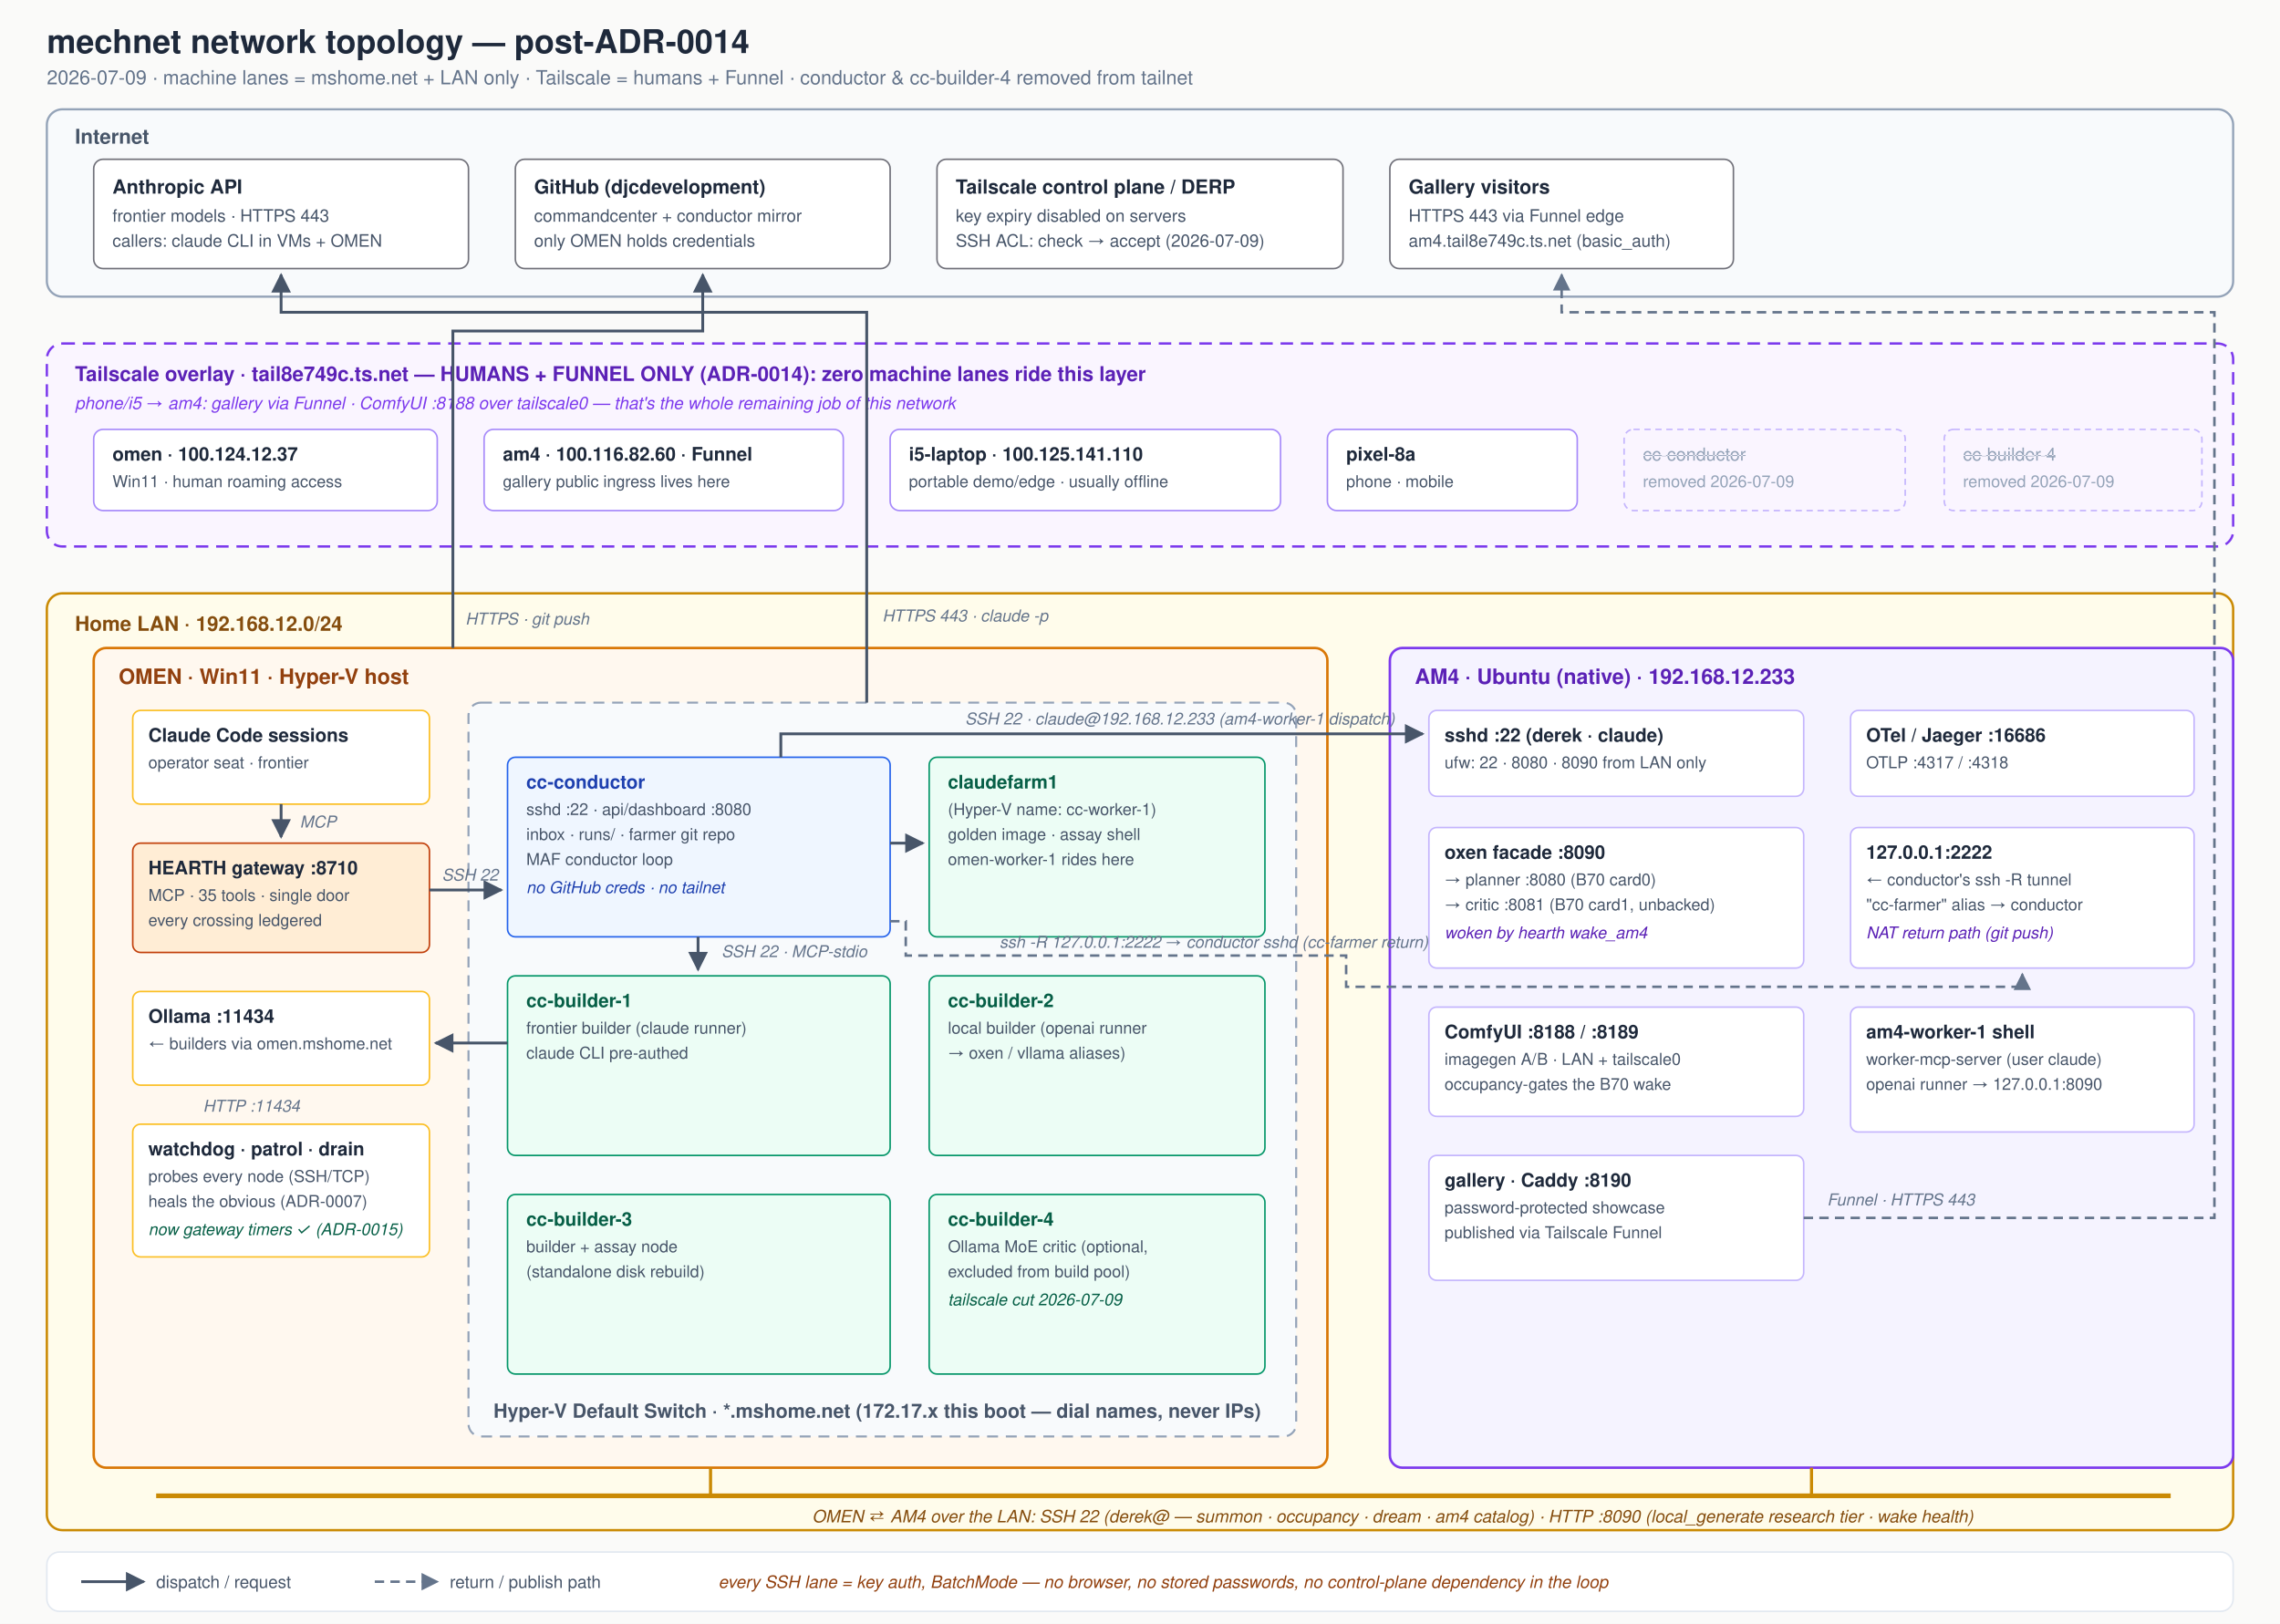
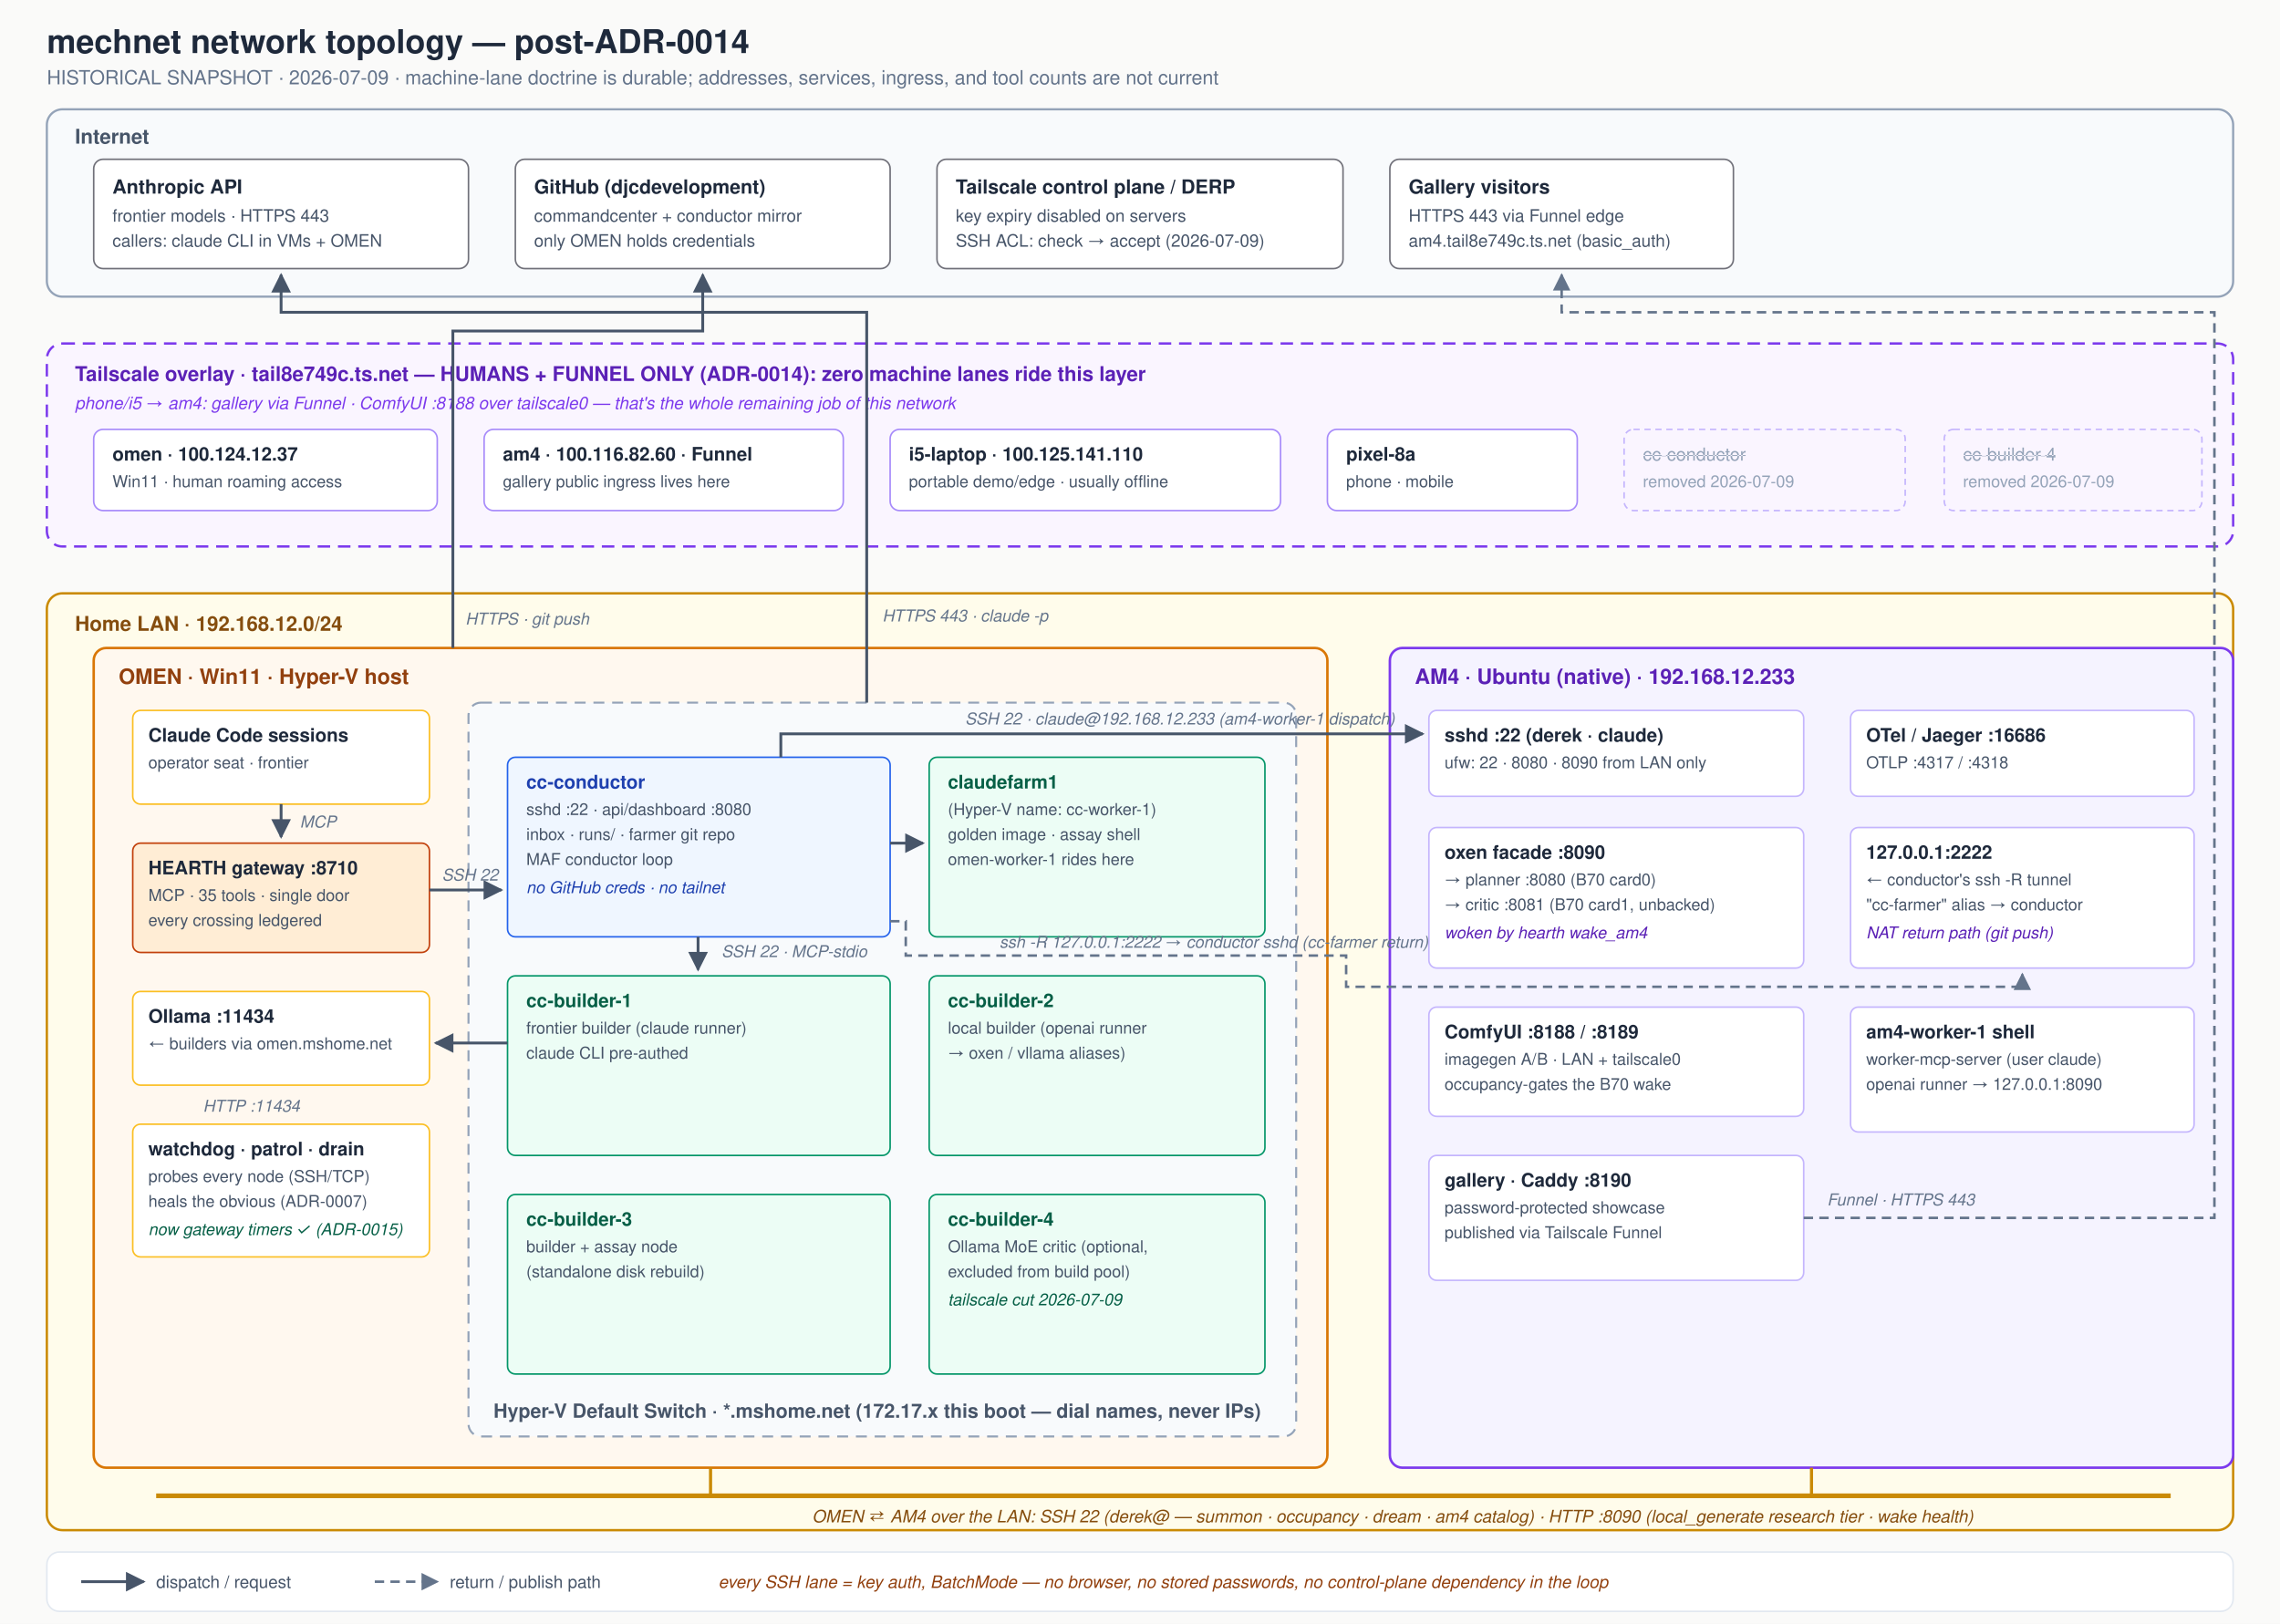
<svg xmlns="http://www.w3.org/2000/svg" viewBox="0 0 1460 1040" font-family="Segoe UI, -apple-system, Helvetica, Arial, sans-serif">
  <defs>
    <marker id="arr" viewBox="0 0 10 10" refX="9" refY="5" markerWidth="7" markerHeight="7" orient="auto-start-reverse">
      <path d="M 0 0 L 10 5 L 0 10 z" fill="#475569" />
    </marker>
    <marker id="arrd" viewBox="0 0 10 10" refX="9" refY="5" markerWidth="7" markerHeight="7" orient="auto-start-reverse">
      <path d="M 0 0 L 10 5 L 0 10 z" fill="#64748b" />
    </marker>
  </defs>
  <rect x="0" y="0" width="1460" height="1040" fill="#fafaf9" />
  <text x="30" y="34" font-size="21" font-weight="700" fill="#1e293b">mechnet network topology — post-ADR-0014</text>
-   <text x="30" y="54" font-size="12.5" fill="#64748b">2026-07-09 · machine lanes = mshome.net + LAN only · Tailscale = humans + Funnel · conductor &amp; cc-builder-4 removed from tailnet</text>
+   <text x="30" y="54" font-size="12.5" fill="#64748b">HISTORICAL SNAPSHOT · 2026-07-09 · machine-lane doctrine is durable; addresses, services, ingress, and tool counts are not current</text>
  <rect x="30" y="70" width="1400" height="120" rx="10" fill="#f8fafc" stroke="#94a3b8" stroke-width="1.4" />
  <text x="48" y="92" font-size="13" font-weight="700" fill="#475569">Internet</text>
  <rect x="60" y="102" width="240" height="70" rx="6" fill="#ffffff" stroke="#71717a" />
  <text x="72" y="124" font-size="12.5" font-weight="600" fill="#1e293b">Anthropic API</text>
  <text x="72" y="142" font-size="11" fill="#475569">frontier models · HTTPS 443</text>
  <text x="72" y="158" font-size="11" fill="#475569">callers: claude CLI in VMs + OMEN</text>
  <rect x="330" y="102" width="240" height="70" rx="6" fill="#ffffff" stroke="#71717a" />
  <text x="342" y="124" font-size="12.5" font-weight="600" fill="#1e293b">GitHub (djcdevelopment)</text>
  <text x="342" y="142" font-size="11" fill="#475569">commandcenter + conductor mirror</text>
  <text x="342" y="158" font-size="11" fill="#475569">only OMEN holds credentials</text>
  <rect x="600" y="102" width="260" height="70" rx="6" fill="#ffffff" stroke="#71717a" />
  <text x="612" y="124" font-size="12.5" font-weight="600" fill="#1e293b">Tailscale control plane / DERP</text>
  <text x="612" y="142" font-size="11" fill="#475569">key expiry disabled on servers</text>
  <text x="612" y="158" font-size="11" fill="#475569">SSH ACL: check → accept (2026-07-09)</text>
  <rect x="890" y="102" width="220" height="70" rx="6" fill="#ffffff" stroke="#71717a" />
  <text x="902" y="124" font-size="12.5" font-weight="600" fill="#1e293b">Gallery visitors</text>
  <text x="902" y="142" font-size="11" fill="#475569">HTTPS 443 via Funnel edge</text>
  <text x="902" y="158" font-size="11" fill="#475569">am4.tail8e749c.ts.net (basic_auth)</text>
  <rect x="30" y="220" width="1400" height="130" rx="10" fill="#faf5ff" stroke="#7c3aed" stroke-width="1.5" stroke-dasharray="8 5" />
  <text x="48" y="244" font-size="13" font-weight="700" fill="#5b21b6">Tailscale overlay · tail8e749c.ts.net — HUMANS + FUNNEL ONLY (ADR-0014): zero machine lanes ride this layer</text>
  <text x="48" y="262" font-size="11" font-style="italic" fill="#7c3aed">phone/i5 → am4: gallery via Funnel · ComfyUI :8188 over tailscale0 — that's the whole remaining job of this network</text>
  <rect x="60" y="275" width="220" height="52" rx="6" fill="#ffffff" stroke="#a78bfa" />
  <text x="72" y="295" font-size="12" font-weight="600" fill="#1e293b">omen · 100.124.12.37</text>
  <text x="72" y="312" font-size="10.5" fill="#475569">Win11 · human roaming access</text>
  <rect x="310" y="275" width="230" height="52" rx="6" fill="#ffffff" stroke="#a78bfa" />
  <text x="322" y="295" font-size="12" font-weight="600" fill="#1e293b">am4 · 100.116.82.60 · Funnel</text>
  <text x="322" y="312" font-size="10.5" fill="#475569">gallery public ingress lives here</text>
  <rect x="570" y="275" width="250" height="52" rx="6" fill="#ffffff" stroke="#a78bfa" />
  <text x="582" y="295" font-size="12" font-weight="600" fill="#1e293b">i5-laptop · 100.125.141.110</text>
  <text x="582" y="312" font-size="10.5" fill="#475569">portable demo/edge · usually offline</text>
  <rect x="850" y="275" width="160" height="52" rx="6" fill="#ffffff" stroke="#a78bfa" />
  <text x="862" y="295" font-size="12" font-weight="600" fill="#1e293b">pixel-8a</text>
  <text x="862" y="312" font-size="10.5" fill="#475569">phone · mobile</text>
  <rect x="1040" y="275" width="180" height="52" rx="6" fill="#faf5ff" stroke="#c4b5fd" stroke-dasharray="4 3" />
  <text x="1052" y="295" font-size="11.5" fill="#94a3b8" text-decoration="line-through">cc-conductor</text>
  <text x="1052" y="312" font-size="10.5" fill="#94a3b8">removed 2026-07-09</text>
  <rect x="1245" y="275" width="165" height="52" rx="6" fill="#faf5ff" stroke="#c4b5fd" stroke-dasharray="4 3" />
  <text x="1257" y="295" font-size="11.5" fill="#94a3b8" text-decoration="line-through">cc-builder-4</text>
  <text x="1257" y="312" font-size="10.5" fill="#94a3b8">removed 2026-07-09</text>
  <rect x="30" y="380" width="1400" height="600" rx="10" fill="#fffceb" stroke="#ca8a04" stroke-width="1.5" />
  <text x="48" y="404" font-size="13" font-weight="700" fill="#854d0e">Home LAN · 192.168.12.0/24</text>
  <rect x="60" y="415" width="790" height="525" rx="8" fill="#fff8ef" stroke="#d97706" stroke-width="1.6" />
  <text x="76" y="438" font-size="13.5" font-weight="700" fill="#92400e">OMEN · Win11 · Hyper-V host</text>
  <rect x="85" y="455" width="190" height="60" rx="5" fill="#ffffff" stroke="#fbbf24" />
  <text x="95" y="475" font-size="12" font-weight="600" fill="#1e293b">Claude Code sessions</text>
  <text x="95" y="492" font-size="10.5" fill="#475569">operator seat · frontier</text>
  <rect x="85" y="540" width="190" height="70" rx="5" fill="#ffedd5" stroke="#c2410c" />
  <text x="95" y="560" font-size="12" font-weight="600" fill="#1e293b">HEARTH gateway :8710</text>
  <text x="95" y="577" font-size="10.5" fill="#475569">MCP · 35 tools · single door</text>
  <text x="95" y="593" font-size="10.5" fill="#475569">every crossing ledgered</text>
  <rect x="85" y="635" width="190" height="60" rx="5" fill="#ffffff" stroke="#fbbf24" />
  <text x="95" y="655" font-size="12" font-weight="600" fill="#1e293b">Ollama :11434</text>
  <text x="95" y="672" font-size="10.5" fill="#475569">← builders via omen.mshome.net</text>
  <rect x="85" y="720" width="190" height="85" rx="5" fill="#ffffff" stroke="#fbbf24" />
  <text x="95" y="740" font-size="12" font-weight="600" fill="#1e293b">watchdog · patrol · drain</text>
  <text x="95" y="757" font-size="10.5" fill="#475569">probes every node (SSH/TCP)</text>
  <text x="95" y="773" font-size="10.5" fill="#475569">heals the obvious (ADR-0007)</text>
  <text x="95" y="791" font-size="10.5" font-style="italic" fill="#065f46">now gateway timers ✓ (ADR-0015)</text>
  <rect x="300" y="450" width="530" height="470" rx="8" fill="#f8fafc" stroke="#94a3b8" stroke-width="1.3" stroke-dasharray="7 5" />
  <text x="316" y="908" font-size="12.5" font-weight="700" fill="#475569">Hyper-V Default Switch · *.mshome.net (172.17.x this boot — dial names, never IPs)</text>
  <rect x="325" y="485" width="245" height="115" rx="5" fill="#eff6ff" stroke="#2563eb" />
  <text x="337" y="505" font-size="12" font-weight="700" fill="#1e40af">cc-conductor</text>
  <text x="337" y="522" font-size="10.5" fill="#475569">sshd :22 · api/dashboard :8080</text>
  <text x="337" y="538" font-size="10.5" fill="#475569">inbox · runs/ · farmer git repo</text>
  <text x="337" y="554" font-size="10.5" fill="#475569">MAF conductor loop</text>
  <text x="337" y="572" font-size="10.5" font-style="italic" fill="#1e40af">no GitHub creds · no tailnet</text>
  <rect x="595" y="485" width="215" height="115" rx="5" fill="#ecfdf5" stroke="#059669" />
  <text x="607" y="505" font-size="12" font-weight="700" fill="#065f46">claudefarm1</text>
  <text x="607" y="522" font-size="10.5" fill="#475569">(Hyper-V name: cc-worker-1)</text>
  <text x="607" y="538" font-size="10.5" fill="#475569">golden image · assay shell</text>
  <text x="607" y="554" font-size="10.5" fill="#475569">omen-worker-1 rides here</text>
  <rect x="325" y="625" width="245" height="115" rx="5" fill="#ecfdf5" stroke="#059669" />
  <text x="337" y="645" font-size="12" font-weight="700" fill="#065f46">cc-builder-1</text>
  <text x="337" y="662" font-size="10.5" fill="#475569">frontier builder (claude runner)</text>
  <text x="337" y="678" font-size="10.5" fill="#475569">claude CLI pre-authed</text>
  <rect x="595" y="625" width="215" height="115" rx="5" fill="#ecfdf5" stroke="#059669" />
  <text x="607" y="645" font-size="12" font-weight="700" fill="#065f46">cc-builder-2</text>
  <text x="607" y="662" font-size="10.5" fill="#475569">local builder (openai runner</text>
  <text x="607" y="678" font-size="10.5" fill="#475569">→ oxen / vllama aliases)</text>
  <rect x="325" y="765" width="245" height="115" rx="5" fill="#ecfdf5" stroke="#059669" />
  <text x="337" y="785" font-size="12" font-weight="700" fill="#065f46">cc-builder-3</text>
  <text x="337" y="802" font-size="10.5" fill="#475569">builder + assay node</text>
  <text x="337" y="818" font-size="10.5" fill="#475569">(standalone disk rebuild)</text>
  <rect x="595" y="765" width="215" height="115" rx="5" fill="#ecfdf5" stroke="#059669" />
  <text x="607" y="785" font-size="12" font-weight="700" fill="#065f46">cc-builder-4</text>
  <text x="607" y="802" font-size="10.5" fill="#475569">Ollama MoE critic (optional,</text>
  <text x="607" y="818" font-size="10.5" fill="#475569">excluded from build pool)</text>
  <text x="607" y="836" font-size="10.5" font-style="italic" fill="#065f46">tailscale cut 2026-07-09</text>
  <rect x="890" y="415" width="540" height="525" rx="8" fill="#f5f3ff" stroke="#7c3aed" stroke-width="1.6" />
  <text x="906" y="438" font-size="13.5" font-weight="700" fill="#5b21b6">AM4 · Ubuntu (native) · 192.168.12.233</text>
  <rect x="915" y="455" width="240" height="55" rx="5" fill="#ffffff" stroke="#c4b5fd" />
  <text x="925" y="475" font-size="12" font-weight="600" fill="#1e293b">sshd :22 (derek · claude)</text>
  <text x="925" y="492" font-size="10.5" fill="#475569">ufw: 22 · 8080 · 8090 from LAN only</text>
  <rect x="1185" y="455" width="220" height="55" rx="5" fill="#ffffff" stroke="#c4b5fd" />
  <text x="1195" y="475" font-size="12" font-weight="600" fill="#1e293b">OTel / Jaeger :16686</text>
  <text x="1195" y="492" font-size="10.5" fill="#475569">OTLP :4317 / :4318</text>
  <rect x="915" y="530" width="240" height="90" rx="5" fill="#ffffff" stroke="#c4b5fd" />
  <text x="925" y="550" font-size="12" font-weight="600" fill="#1e293b">oxen facade :8090</text>
  <text x="925" y="567" font-size="10.5" fill="#475569">→ planner :8080 (B70 card0)</text>
  <text x="925" y="583" font-size="10.5" fill="#475569">→ critic :8081 (B70 card1, unbacked)</text>
  <text x="925" y="601" font-size="10.5" font-style="italic" fill="#5b21b6">woken by hearth wake_am4</text>
  <rect x="1185" y="530" width="220" height="90" rx="5" fill="#ffffff" stroke="#c4b5fd" />
  <text x="1195" y="550" font-size="12" font-weight="600" fill="#1e293b">127.0.0.1:2222</text>
  <text x="1195" y="567" font-size="10.5" fill="#475569">← conductor's ssh -R tunnel</text>
  <text x="1195" y="583" font-size="10.5" fill="#475569">"cc-farmer" alias → conductor</text>
  <text x="1195" y="601" font-size="10.5" font-style="italic" fill="#5b21b6">NAT return path (git push)</text>
  <rect x="915" y="645" width="240" height="70" rx="5" fill="#ffffff" stroke="#c4b5fd" />
  <text x="925" y="665" font-size="12" font-weight="600" fill="#1e293b">ComfyUI :8188 / :8189</text>
  <text x="925" y="682" font-size="10.5" fill="#475569">imagegen A/B · LAN + tailscale0</text>
  <text x="925" y="698" font-size="10.5" fill="#475569">occupancy-gates the B70 wake</text>
  <rect x="915" y="740" width="240" height="80" rx="5" fill="#ffffff" stroke="#c4b5fd" />
  <text x="925" y="760" font-size="12" font-weight="600" fill="#1e293b">gallery · Caddy :8190</text>
  <text x="925" y="777" font-size="10.5" fill="#475569">password-protected showcase</text>
  <text x="925" y="793" font-size="10.5" fill="#475569">published via Tailscale Funnel</text>
  <rect x="1185" y="645" width="220" height="80" rx="5" fill="#ffffff" stroke="#c4b5fd" />
  <text x="1195" y="665" font-size="12" font-weight="600" fill="#1e293b">am4-worker-1 shell</text>
  <text x="1195" y="682" font-size="10.5" fill="#475569">worker-mcp-server (user claude)</text>
  <text x="1195" y="698" font-size="10.5" fill="#475569">openai runner → 127.0.0.1:8090</text>
  <line x1="180" y1="515" x2="180" y2="536" stroke="#475569" stroke-width="1.8" marker-end="url(#arr)" />
  <text x="192" y="530" font-size="10.5" font-style="italic" fill="#64748b">MCP</text>
  <line x1="275" y1="570" x2="321" y2="570" stroke="#475569" stroke-width="1.8" marker-end="url(#arr)" />
  <text x="283" y="564" font-size="10.5" font-style="italic" fill="#64748b">SSH 22</text>
  <line x1="447" y1="600" x2="447" y2="621" stroke="#475569" stroke-width="1.8" marker-end="url(#arr)" />
  <line x1="570" y1="540" x2="591" y2="540" stroke="#475569" stroke-width="1.8" marker-end="url(#arr)" />
  <text x="462" y="613" font-size="10.5" font-style="italic" fill="#64748b">SSH 22 · MCP-stdio</text>
  <line x1="325" y1="668" x2="279" y2="668" stroke="#475569" stroke-width="1.8" marker-end="url(#arr)" />
  <text x="130" y="712" font-size="10.5" font-style="italic" fill="#64748b">HTTP :11434</text>
  <polyline points="555,450 555,200 180,200 180,176" fill="none" stroke="#475569" stroke-width="1.8" marker-end="url(#arr)" />
  <text x="565" y="398" font-size="10.5" font-style="italic" fill="#64748b">HTTPS 443 · claude -p</text>
  <polyline points="290,415 290,212 450,212 450,176" fill="none" stroke="#475569" stroke-width="1.8" marker-end="url(#arr)" />
  <text x="298" y="400" font-size="10.5" font-style="italic" fill="#64748b">HTTPS · git push</text>
  <polyline points="500,485 500,470 911,470" fill="none" stroke="#475569" stroke-width="1.8" marker-end="url(#arr)" />
  <text x="618" y="464" font-size="10.5" font-style="italic" fill="#64748b">SSH 22 · claude@192.168.12.233 (am4-worker-1 dispatch)</text>
  <polyline points="570,590 580,590 580,612 862,612 862,632 1295,632 1295,624" fill="none" stroke="#64748b" stroke-width="1.6" stroke-dasharray="6 4" marker-end="url(#arrd)" />
  <text x="640" y="607" font-size="10.5" font-style="italic" fill="#64748b">ssh -R 127.0.0.1:2222 → conductor sshd (cc-farmer return)</text>
  <polyline points="1155,780 1418,780 1418,200 1000,200 1000,176" fill="none" stroke="#64748b" stroke-width="1.6" stroke-dasharray="6 4" marker-end="url(#arrd)" />
  <text x="1170" y="772" font-size="10.5" font-style="italic" fill="#64748b">Funnel · HTTPS 443</text>
  <line x1="100" y1="958" x2="1390" y2="958" stroke="#ca8a04" stroke-width="3" />
  <line x1="455" y1="940" x2="455" y2="958" stroke="#ca8a04" stroke-width="2" />
  <line x1="1160" y1="940" x2="1160" y2="958" stroke="#ca8a04" stroke-width="2" />
  <text x="520" y="975" font-size="11" font-style="italic" fill="#854d0e">OMEN ⇄ AM4 over the LAN: SSH 22 (derek@ — summon · occupancy · dream · am4 catalog) · HTTP :8090 (local_generate research tier · wake health)</text>
  <rect x="30" y="994" width="1400" height="38" rx="8" fill="#ffffff" stroke="#e2e8f0" />
  <line x1="52" y1="1013" x2="92" y2="1013" stroke="#475569" stroke-width="1.8" marker-end="url(#arr)" />
  <text x="100" y="1017" font-size="11" fill="#475569">dispatch / request</text>
  <line x1="240" y1="1013" x2="280" y2="1013" stroke="#64748b" stroke-width="1.6" stroke-dasharray="6 4" marker-end="url(#arrd)" />
  <text x="288" y="1017" font-size="11" fill="#475569">return / publish path</text>
  <text x="460" y="1017" font-size="11" font-style="italic" fill="#92400e">every SSH lane = key auth, BatchMode — no browser, no stored passwords, no control-plane dependency in the loop</text>
</svg>
